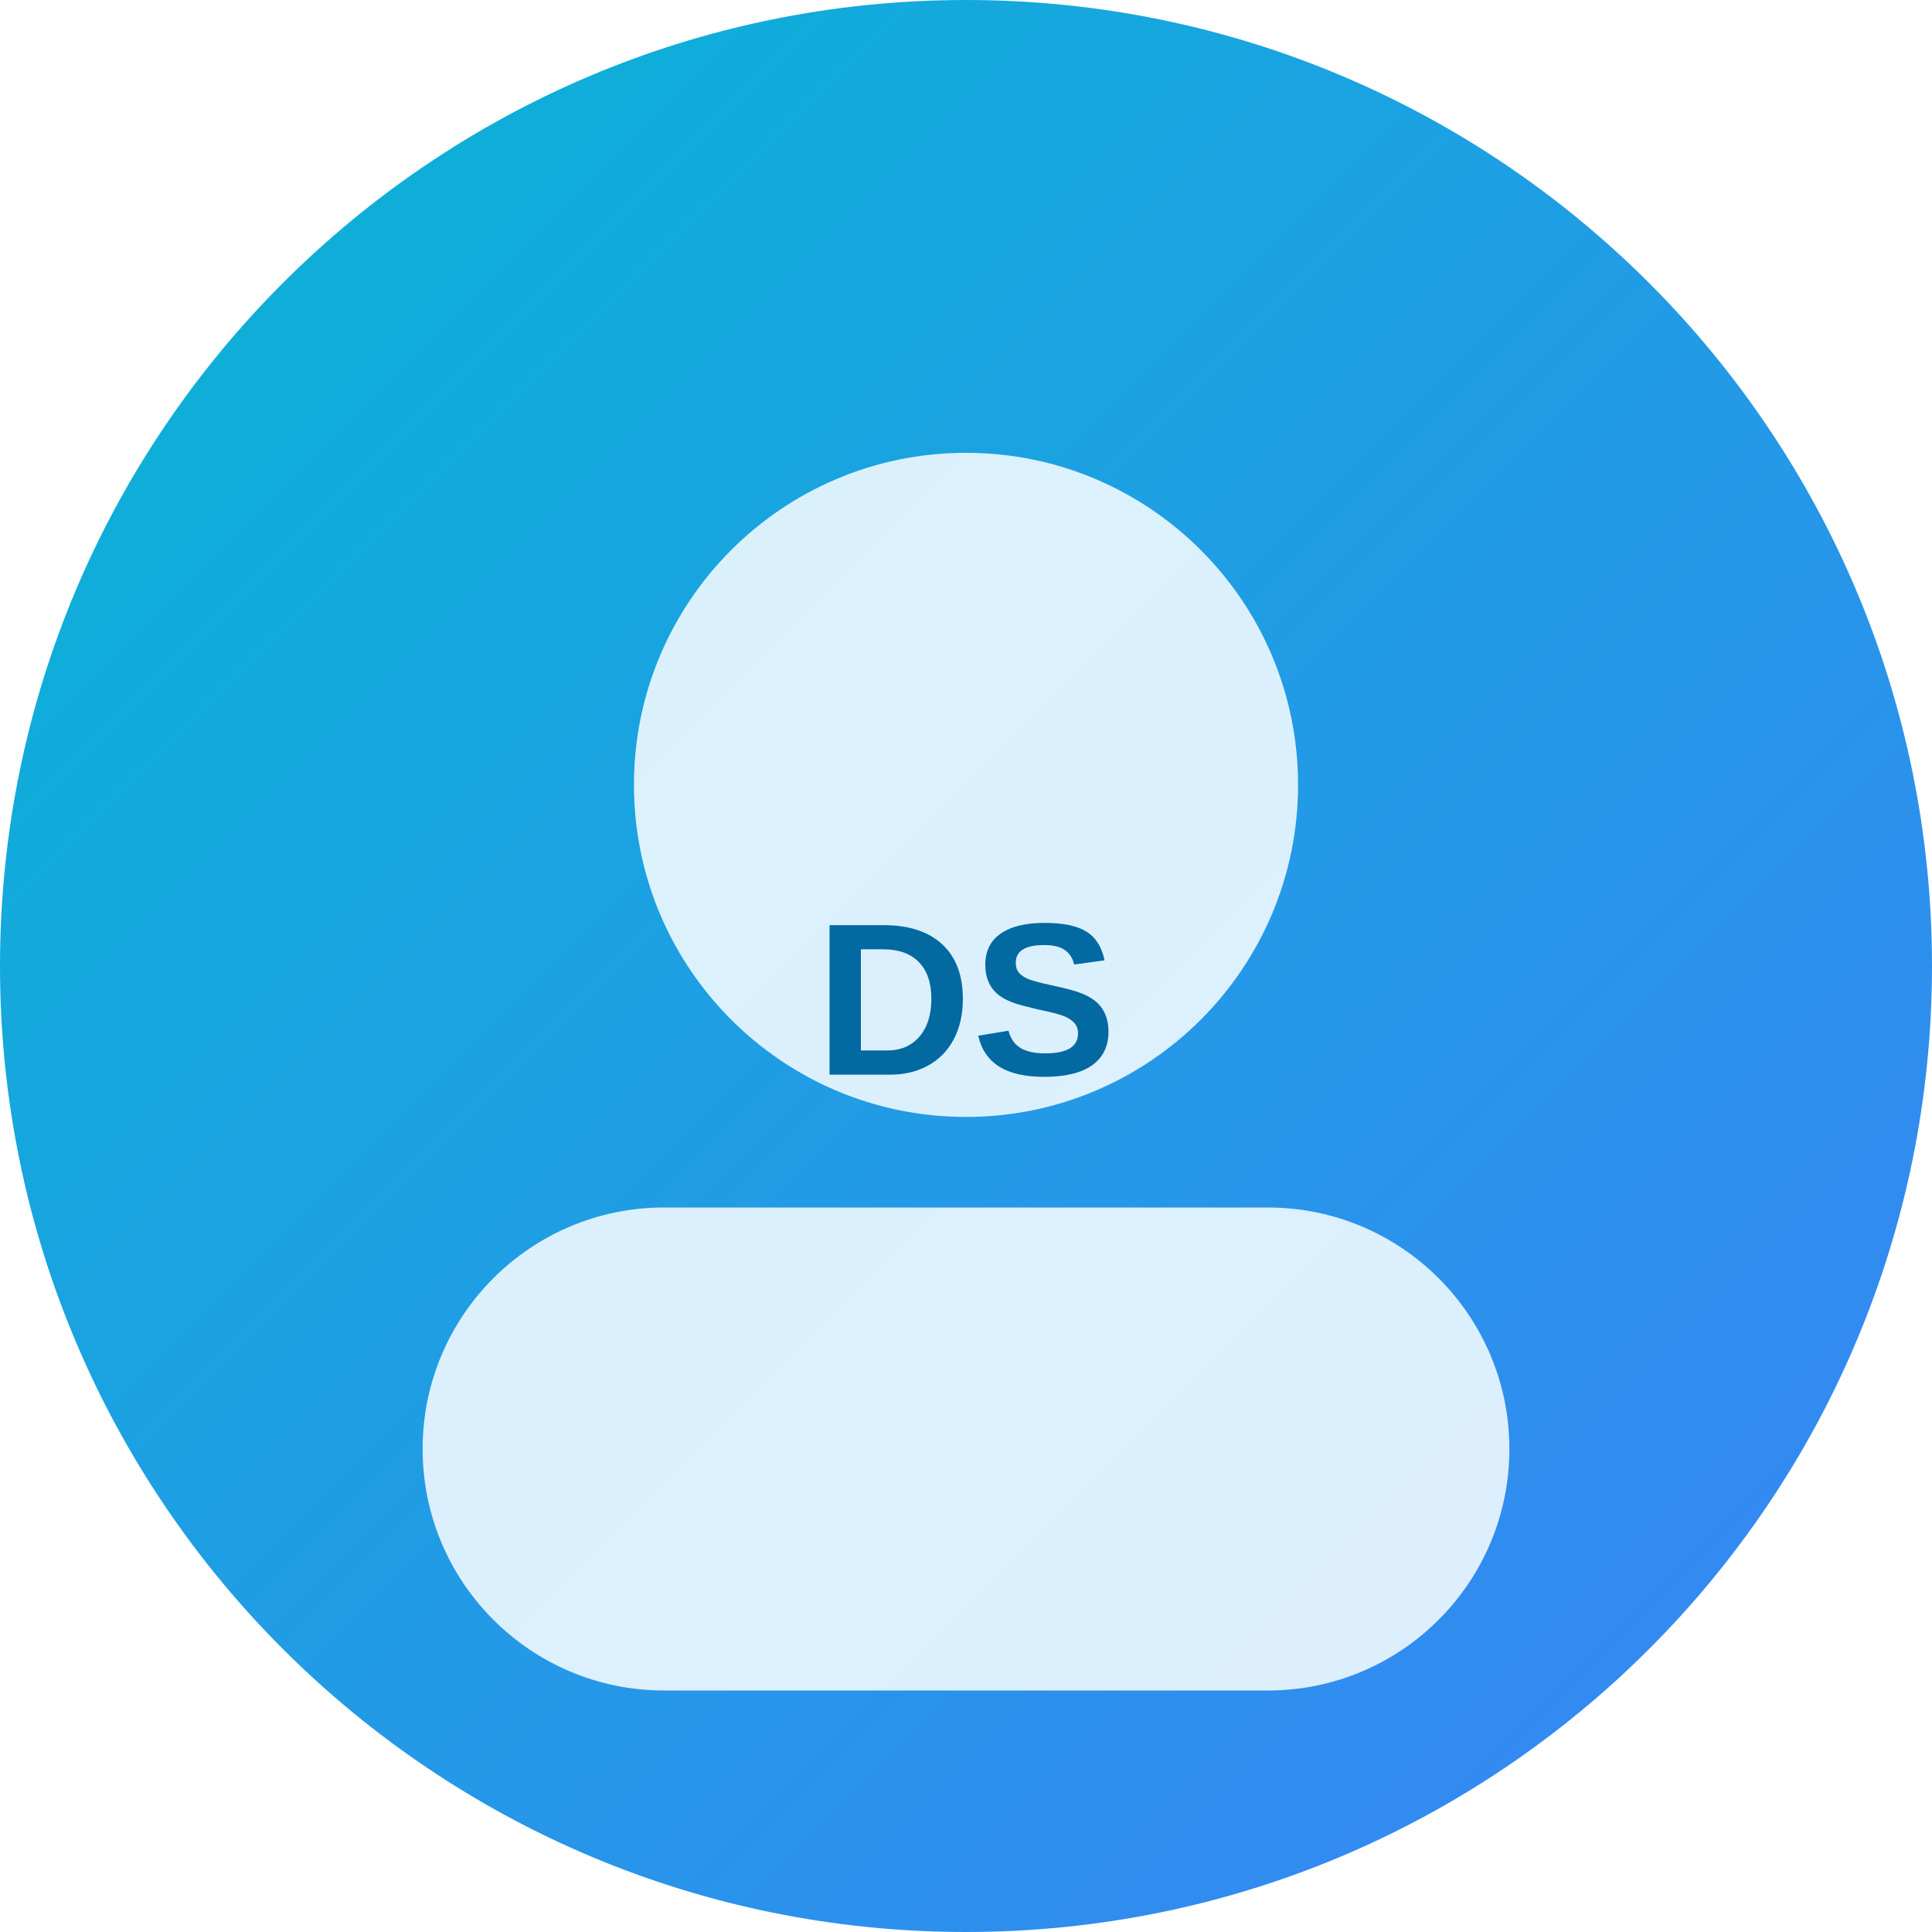
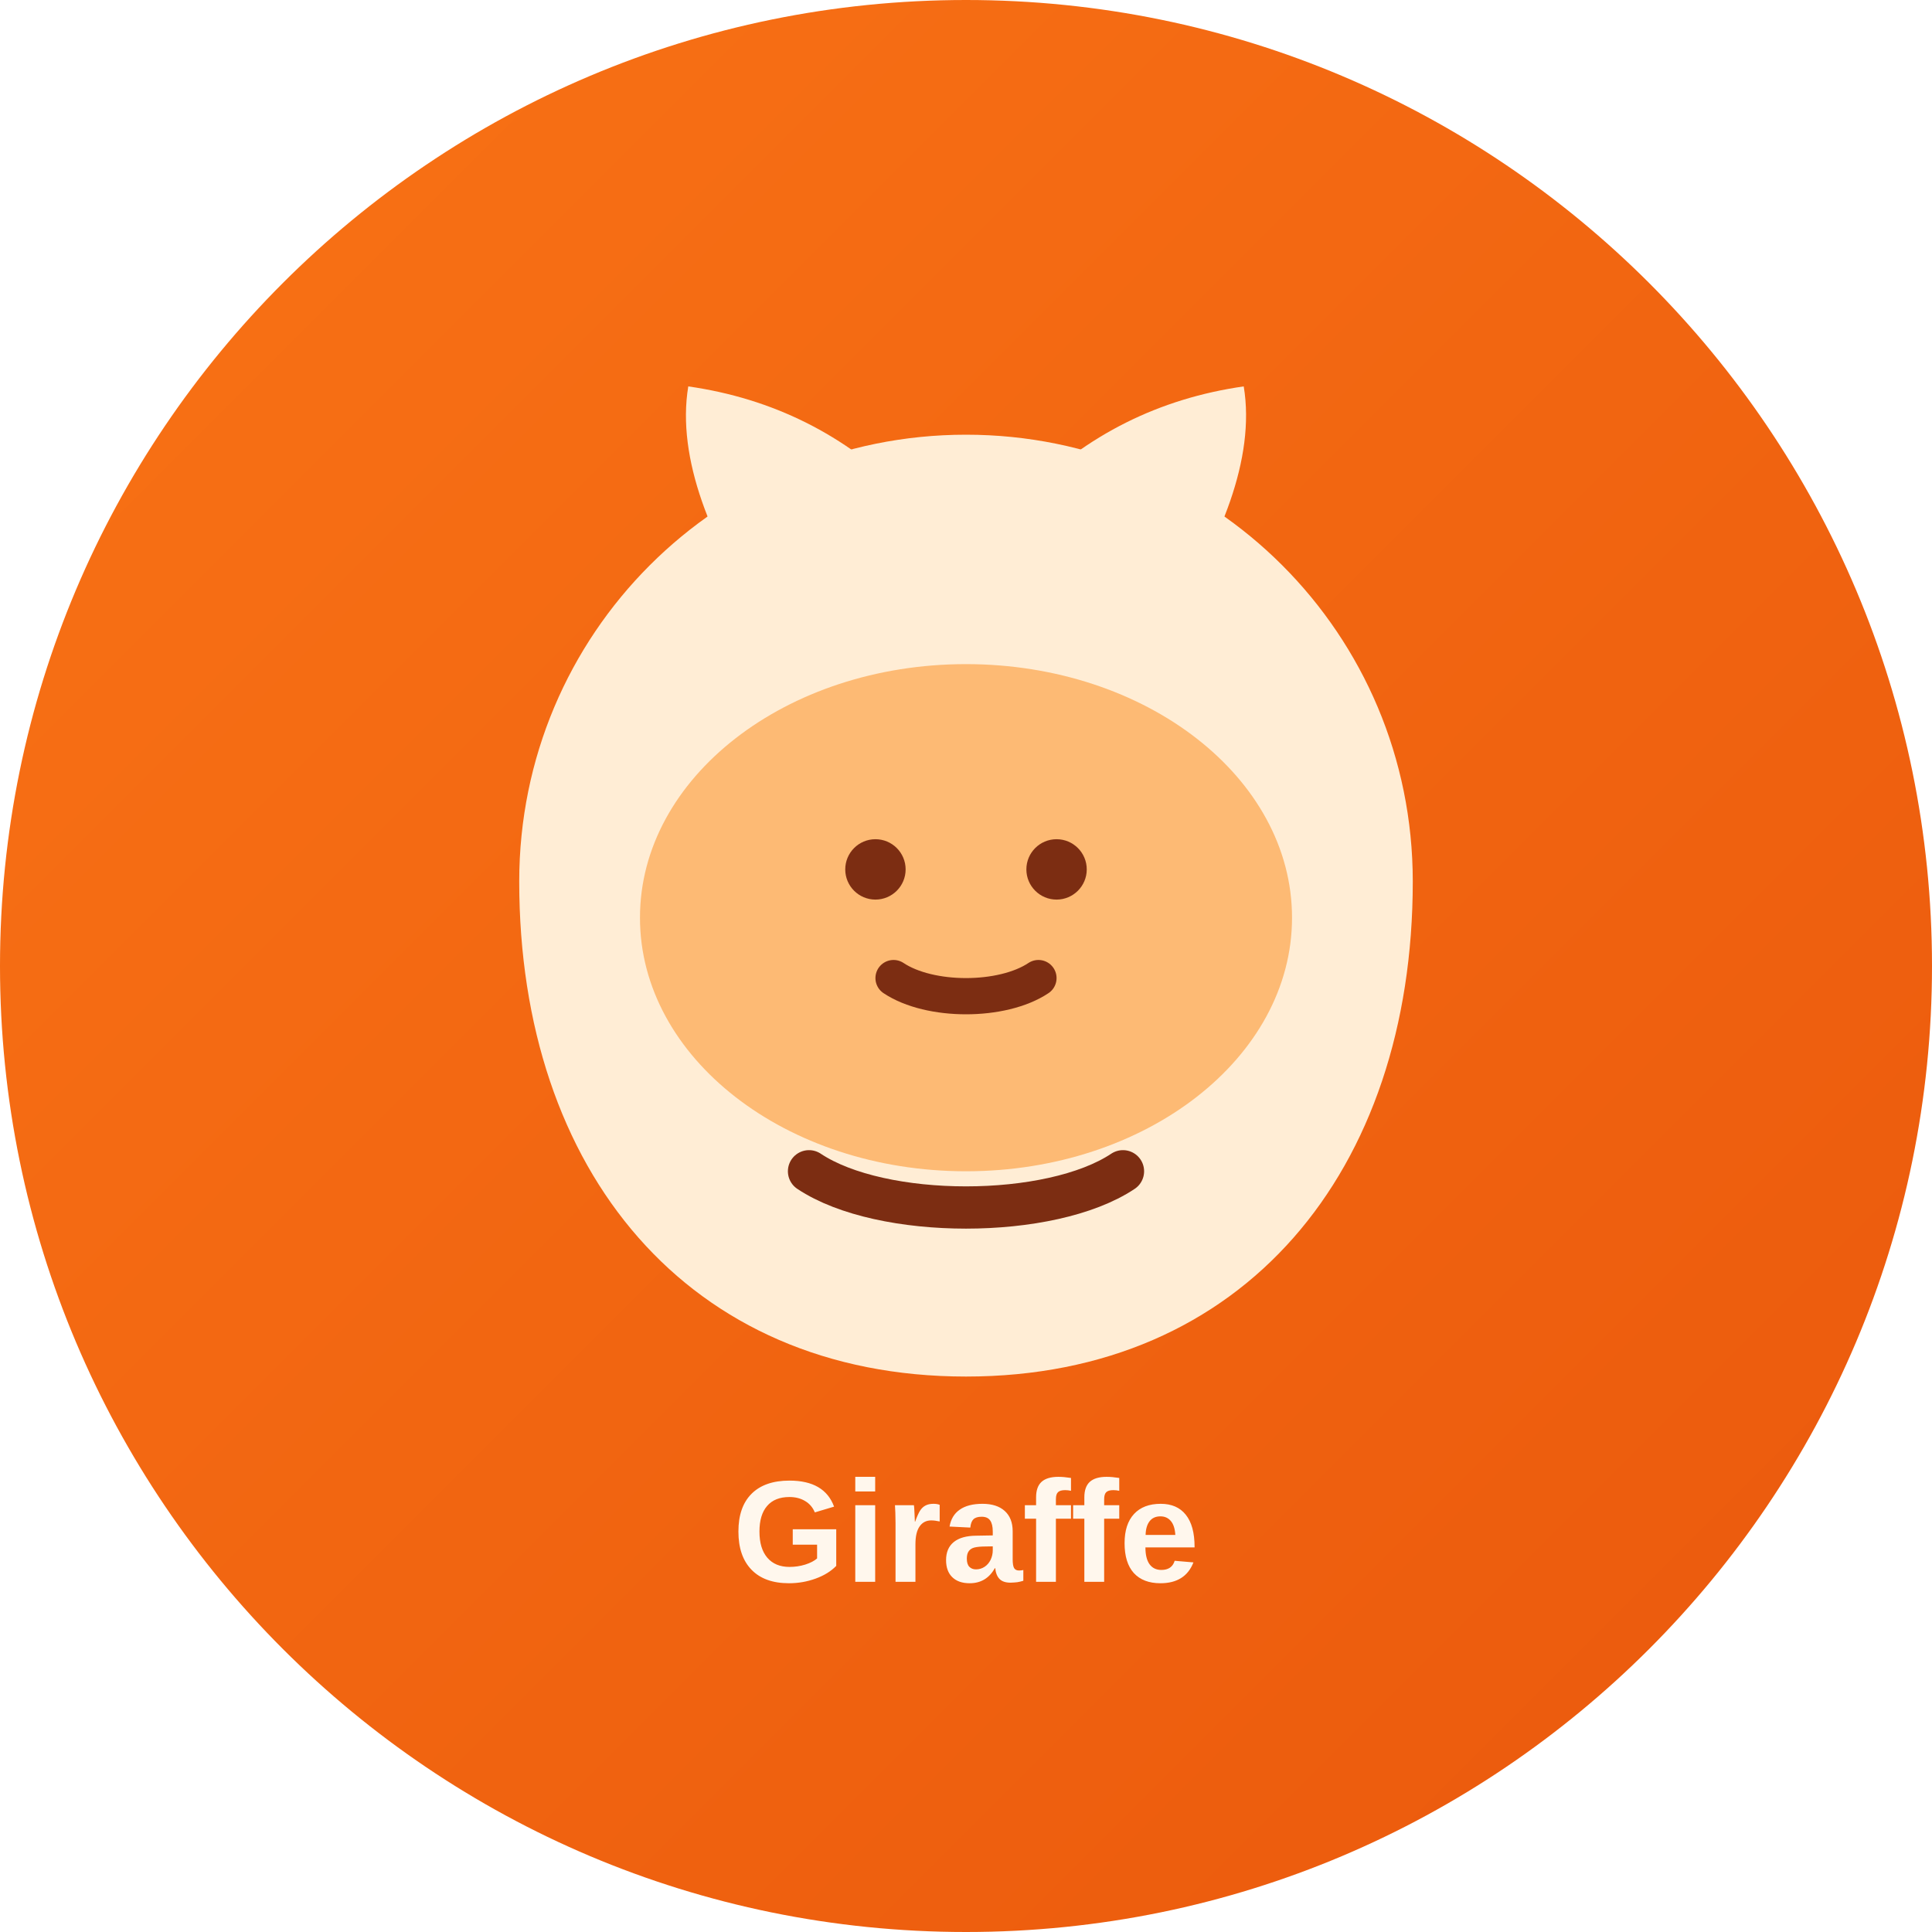
<svg xmlns="http://www.w3.org/2000/svg" width="320" height="320" viewBox="0 0 320 320" fill="none">
  <defs>
    <linearGradient id="grad" x1="0" y1="0" x2="1" y2="1">
-       <stop offset="0%" stop-color="#06B6D4" />
-       <stop offset="100%" stop-color="#3B82F6" />
+       <stop offset="0%" stop-color="#F97316" />
+       <stop offset="100%" stop-color="#EA580C" />
    </linearGradient>
  </defs>
  <rect width="320" height="320" rx="160" fill="url(#grad)" />
-   <circle cx="160" cy="130" r="55" fill="#F0F9FF" opacity="0.9" />
-   <rect x="70" y="200" width="180" height="80" rx="40" fill="#F0F9FF" opacity="0.9" />
-   <text x="160" y="178" text-anchor="middle" font-family="Arial, sans-serif" font-size="36" fill="#0369A1" font-weight="700">DS</text>
+   <path d="M160 72C201 72 234 105 234 146C234 194 206 228 160 228C114 228 86 194 86 146C86 105 119 72 160 72Z" fill="#FFEDD5" />
+   <ellipse cx="160" cy="152" rx="54" ry="42" fill="#FDBA74" />
+   <circle cx="145" cy="144" r="5" fill="#7C2D12" />
+   <circle cx="175" cy="144" r="5" fill="#7C2D12" />
+   <path d="M148 162C154 166 166 166 172 162" stroke="#7C2D12" stroke-width="6" stroke-linecap="round" />
+   <path d="M126 102C118 90 112 76 114 64C128 66 140 72 150 82" fill="#FFEDD5" />
+   <path d="M194 102C202 90 208 76 206 64C192 66 180 72 170 82" fill="#FFEDD5" />
+   <path d="M134 194C146 202 174 202 186 194" stroke="#7C2D12" stroke-width="7" stroke-linecap="round" />
+   <text x="160" y="262" text-anchor="middle" font-family="Arial, sans-serif" font-size="24" fill="#FFF7ED" font-weight="700">Giraffe</text>
</svg>
